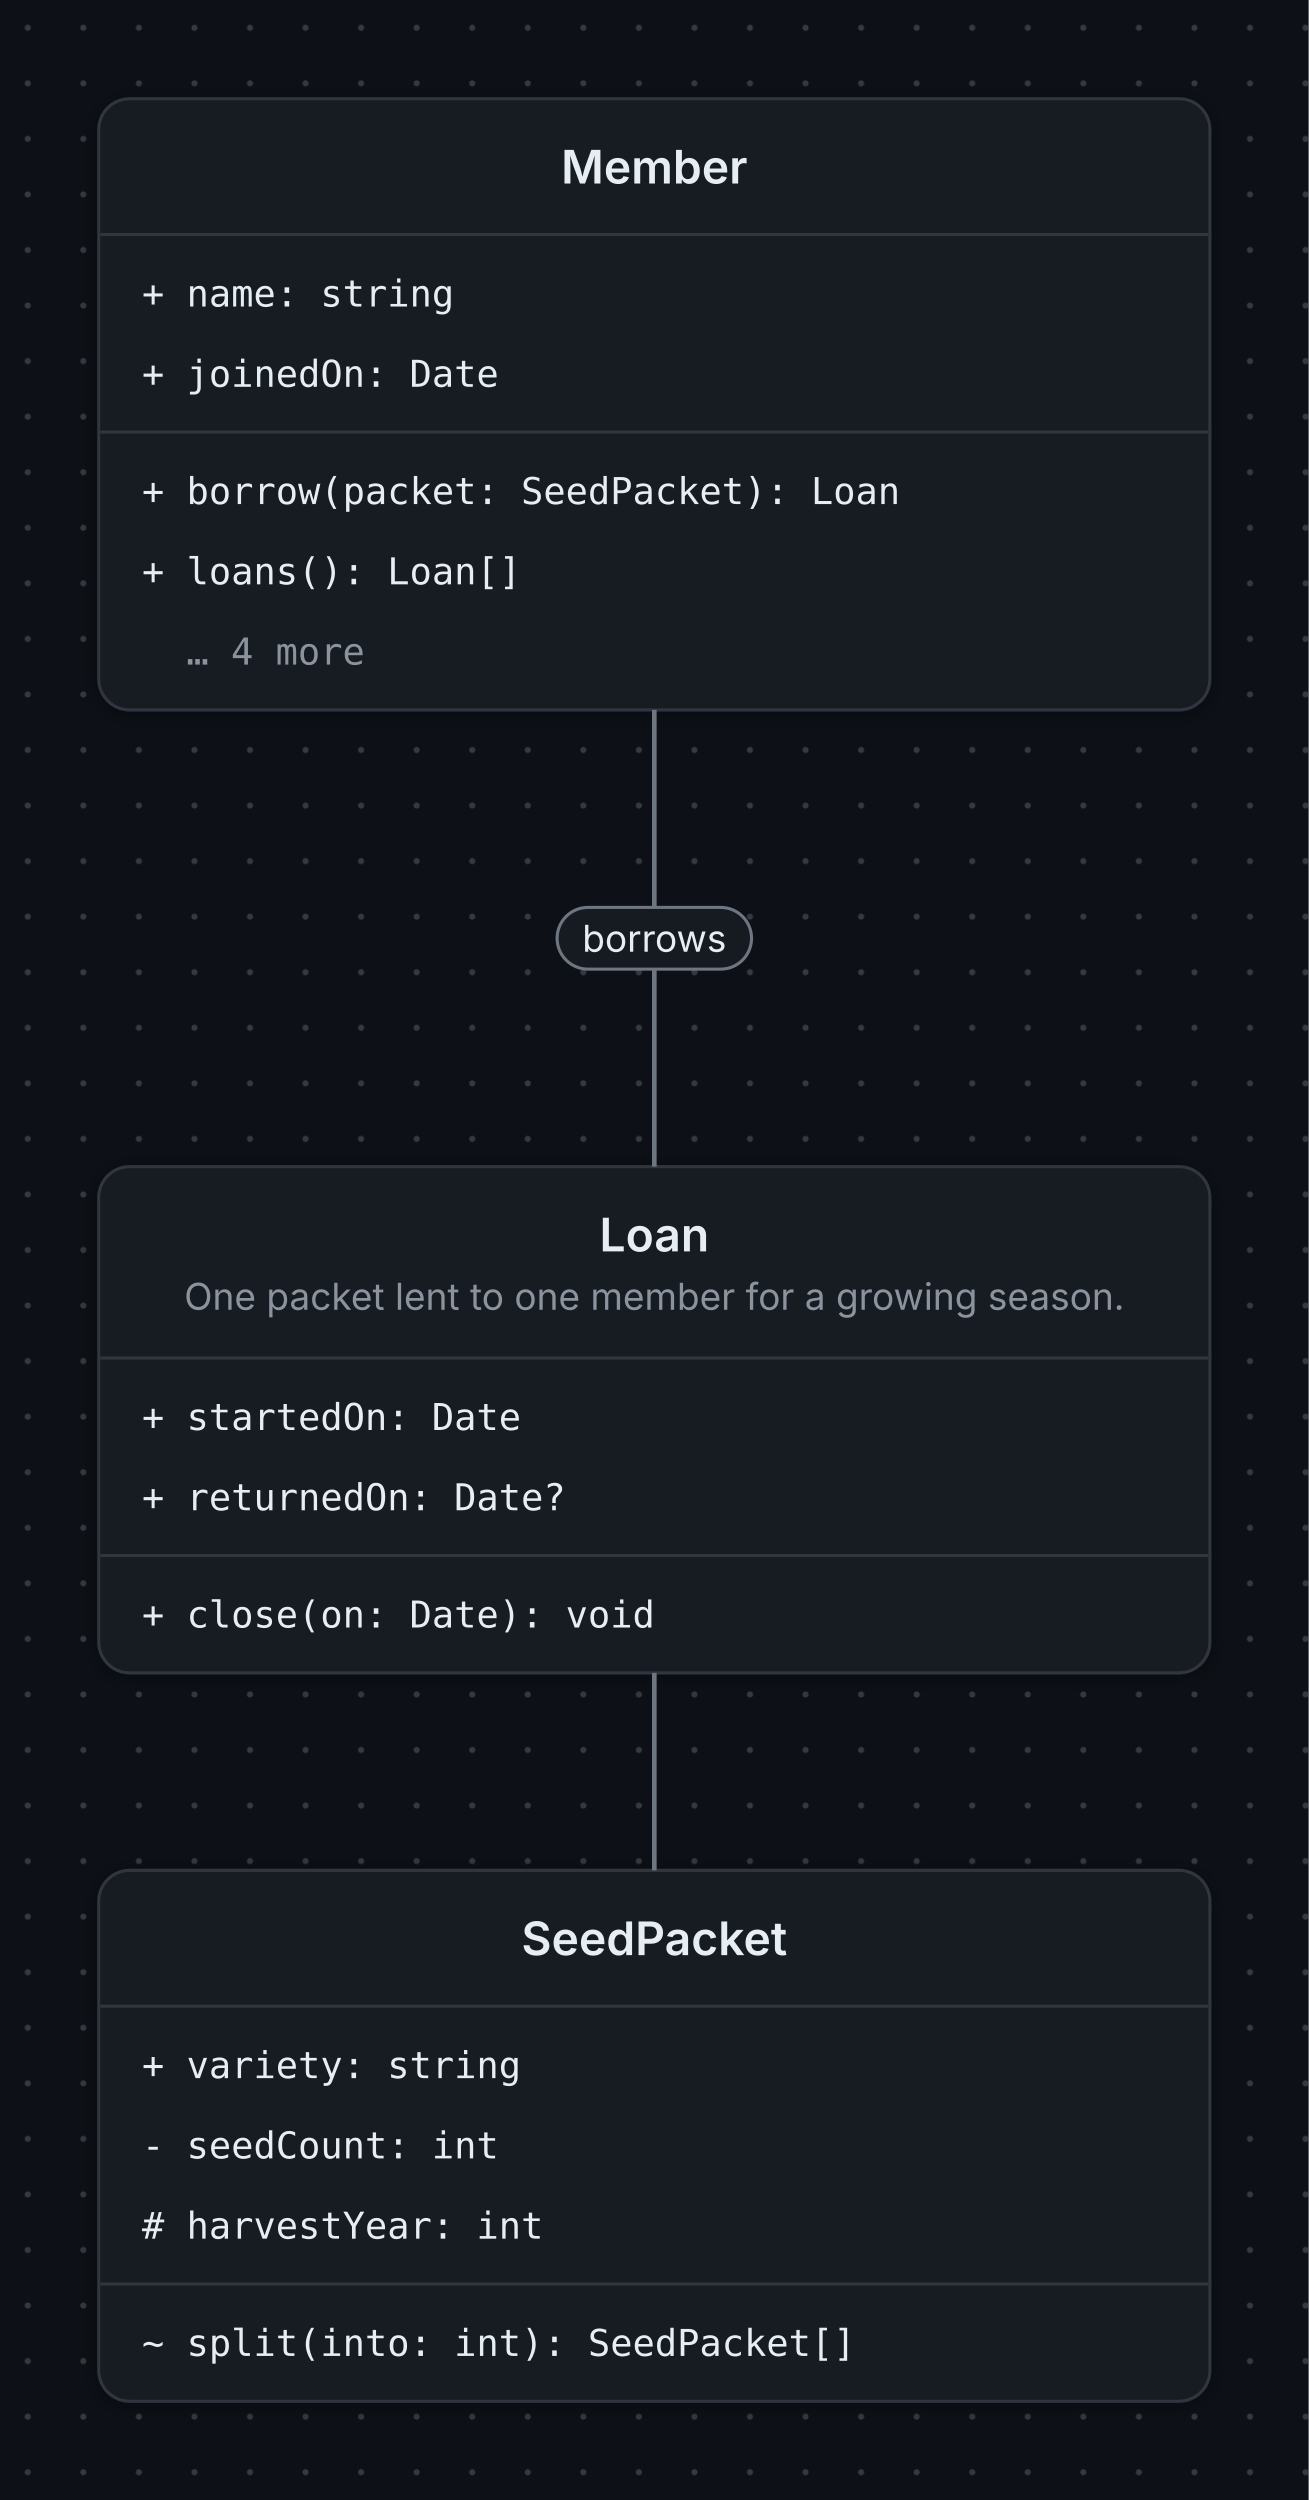
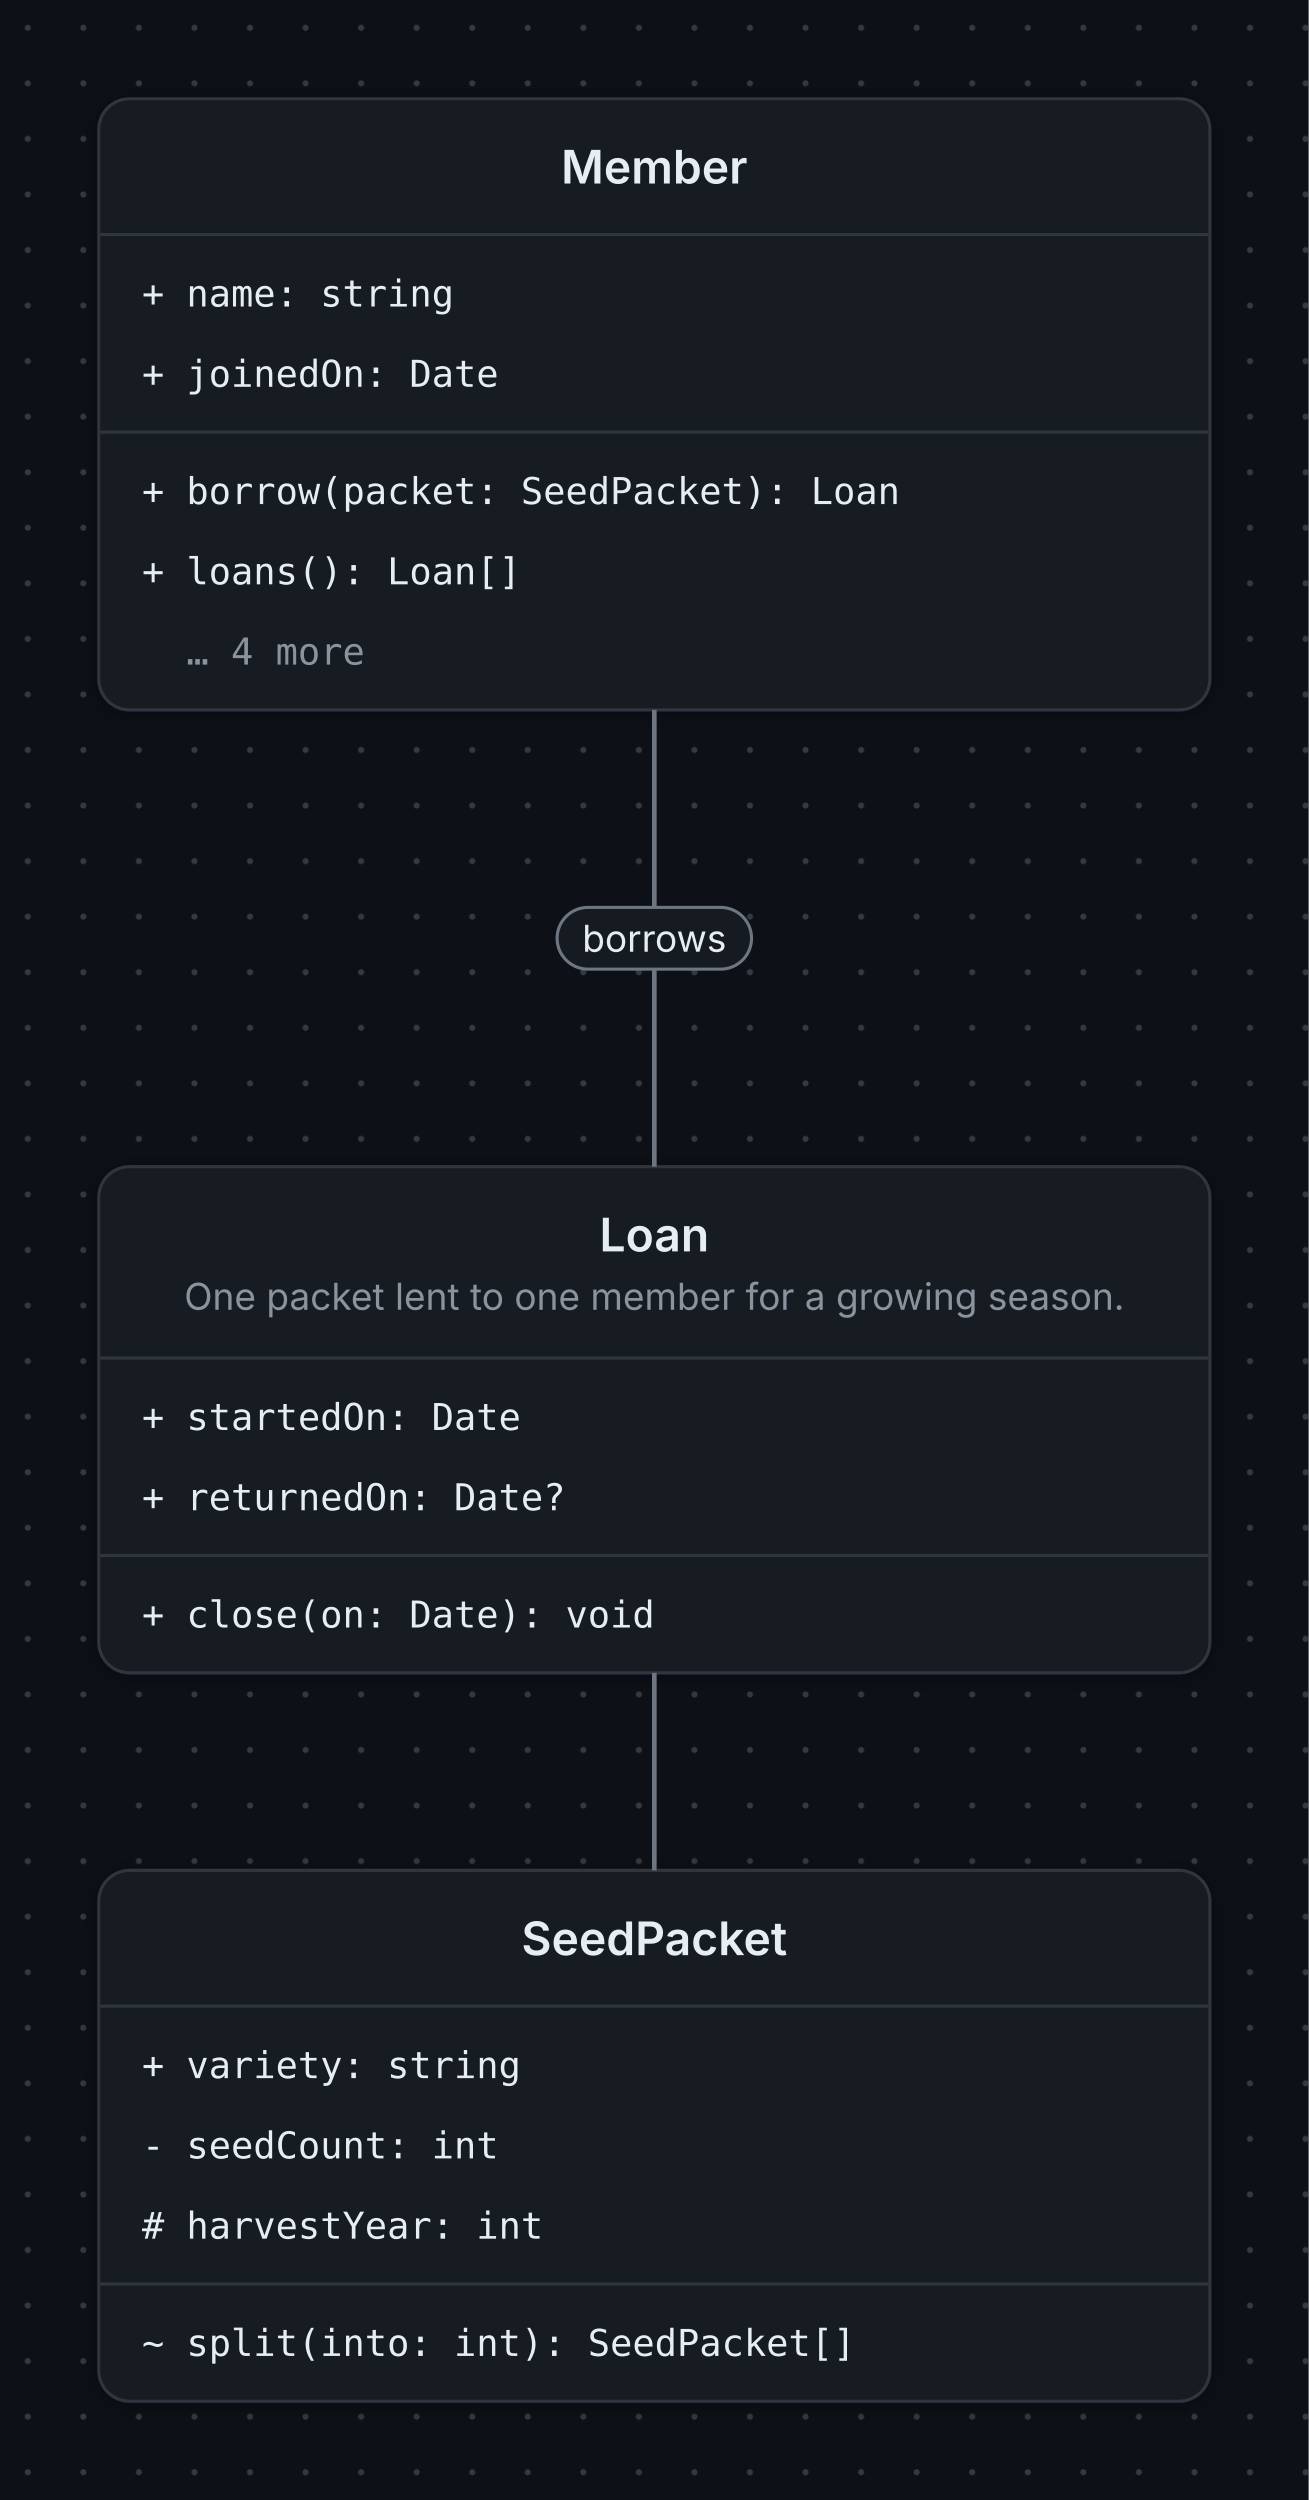
<svg xmlns="http://www.w3.org/2000/svg" width="424" height="810" viewBox="0 0 424 810">
  <defs>
    <pattern id="structa-grid-dark" width="18" height="18" patternUnits="userSpaceOnUse">
      <circle cx="9" cy="9" r="1" fill="#6e7681" fill-opacity="0.4" />
    </pattern>
    <filter id="structa-shadow-dark" x="-20%" y="-30%" width="140%" height="170%">
      <feDropShadow dx="0" dy="1" stdDeviation="3" flood-color="#010409" flood-opacity="0.5" />
    </filter>
  </defs>
  <rect width="424" height="810" fill="#0d1117" />
  <rect width="424" height="810" fill="url(#structa-grid-dark)" />
  <g class="card" data-id="member" data-kind="class">
    <rect x="32" y="32" width="360" height="198" rx="10" fill="#161b22" stroke="#30363d" stroke-width="1" filter="url(#structa-shadow-dark)" />
    <line class="divider" x1="32.5" y1="76" x2="391.5" y2="76" stroke="#30363d" stroke-width="1" />
    <line class="divider" x1="32.5" y1="140" x2="391.5" y2="140" stroke="#30363d" stroke-width="1" />
    <text x="212" y="59.46" font-family="Structa Inter, Inter, sans-serif" font-size="15" font-weight="600" fill="#e6edf3" text-anchor="middle">Member</text>
    <g class="more">
      <text x="60.4" y="215.32" font-family="Structa JetBrains Mono, JetBrains Mono, monospace" font-size="12" font-weight="400" fill="#8b949e">… 4 more</text>
    </g>
    <g class="row" data-id="properties[0]" data-kind="property">
-       <text x="46" y="99.32" font-family="Structa JetBrains Mono, JetBrains Mono, monospace" font-size="12" font-weight="400" fill="#e6edf3">+ name: string</text>
+       <g class="symbol">
+         <text x="46" y="99.32" font-family="Structa JetBrains Mono, JetBrains Mono, monospace" font-size="12" font-weight="400" fill="#e6edf3">+</text>
+       </g>
+       <text x="60.4" y="99.32" font-family="Structa JetBrains Mono, JetBrains Mono, monospace" font-size="12" font-weight="400" fill="#e6edf3">name: string</text>
    </g>
    <g class="row" data-id="properties[1]" data-kind="property">
-       <text x="46" y="125.32" font-family="Structa JetBrains Mono, JetBrains Mono, monospace" font-size="12" font-weight="400" fill="#e6edf3">+ joinedOn: Date</text>
+       <g class="symbol">
+         <text x="46" y="125.32" font-family="Structa JetBrains Mono, JetBrains Mono, monospace" font-size="12" font-weight="400" fill="#e6edf3">+</text>
+       </g>
+       <text x="60.4" y="125.32" font-family="Structa JetBrains Mono, JetBrains Mono, monospace" font-size="12" font-weight="400" fill="#e6edf3">joinedOn: Date</text>
    </g>
    <g class="row" data-id="borrow" data-kind="method">
-       <text x="46" y="163.32" font-family="Structa JetBrains Mono, JetBrains Mono, monospace" font-size="12" font-weight="400" fill="#e6edf3">+ borrow(packet: SeedPacket): Loan</text>
+       <g class="symbol">
+         <text x="46" y="163.32" font-family="Structa JetBrains Mono, JetBrains Mono, monospace" font-size="12" font-weight="400" fill="#e6edf3">+</text>
+       </g>
+       <text x="60.4" y="163.32" font-family="Structa JetBrains Mono, JetBrains Mono, monospace" font-size="12" font-weight="400" fill="#e6edf3">borrow(packet: SeedPacket): Loan</text>
    </g>
    <g class="row" data-id="methods[1]" data-kind="method">
-       <text x="46" y="189.32" font-family="Structa JetBrains Mono, JetBrains Mono, monospace" font-size="12" font-weight="400" fill="#e6edf3">+ loans(): Loan[]</text>
+       <g class="symbol">
+         <text x="46" y="189.32" font-family="Structa JetBrains Mono, JetBrains Mono, monospace" font-size="12" font-weight="400" fill="#e6edf3">+</text>
+       </g>
+       <text x="60.4" y="189.32" font-family="Structa JetBrains Mono, JetBrains Mono, monospace" font-size="12" font-weight="400" fill="#e6edf3">loans(): Loan[]</text>
    </g>
  </g>
  <g class="card" data-id="loan" data-kind="class">
    <rect x="32" y="378" width="360" height="164" rx="10" fill="#161b22" stroke="#30363d" stroke-width="1" filter="url(#structa-shadow-dark)" />
    <line class="divider" x1="32.5" y1="440" x2="391.5" y2="440" stroke="#30363d" stroke-width="1" />
    <line class="divider" x1="32.5" y1="504" x2="391.5" y2="504" stroke="#30363d" stroke-width="1" />
    <text x="212" y="405.46" font-family="Structa Inter, Inter, sans-serif" font-size="15" font-weight="600" fill="#e6edf3" text-anchor="middle">Loan</text>
    <text x="212" y="424.37" font-family="Structa Inter, Inter, sans-serif" font-size="12" font-weight="400" fill="#8b949e" text-anchor="middle">One packet lent to one member for a growing season.</text>
    <g class="row" data-id="properties[0]" data-kind="property">
-       <text x="46" y="463.32" font-family="Structa JetBrains Mono, JetBrains Mono, monospace" font-size="12" font-weight="400" fill="#e6edf3">+ startedOn: Date</text>
+       <g class="symbol">
+         <text x="46" y="463.32" font-family="Structa JetBrains Mono, JetBrains Mono, monospace" font-size="12" font-weight="400" fill="#e6edf3">+</text>
+       </g>
+       <text x="60.4" y="463.32" font-family="Structa JetBrains Mono, JetBrains Mono, monospace" font-size="12" font-weight="400" fill="#e6edf3">startedOn: Date</text>
    </g>
    <g class="row" data-id="properties[1]" data-kind="property">
-       <text x="46" y="489.32" font-family="Structa JetBrains Mono, JetBrains Mono, monospace" font-size="12" font-weight="400" fill="#e6edf3">+ returnedOn: Date?</text>
+       <g class="symbol">
+         <text x="46" y="489.32" font-family="Structa JetBrains Mono, JetBrains Mono, monospace" font-size="12" font-weight="400" fill="#e6edf3">+</text>
+       </g>
+       <text x="60.4" y="489.32" font-family="Structa JetBrains Mono, JetBrains Mono, monospace" font-size="12" font-weight="400" fill="#e6edf3">returnedOn: Date?</text>
    </g>
    <g class="row" data-id="methods[0]" data-kind="method">
-       <text x="46" y="527.32" font-family="Structa JetBrains Mono, JetBrains Mono, monospace" font-size="12" font-weight="400" fill="#e6edf3">+ close(on: Date): void</text>
+       <g class="symbol">
+         <text x="46" y="527.32" font-family="Structa JetBrains Mono, JetBrains Mono, monospace" font-size="12" font-weight="400" fill="#e6edf3">+</text>
+       </g>
+       <text x="60.4" y="527.32" font-family="Structa JetBrains Mono, JetBrains Mono, monospace" font-size="12" font-weight="400" fill="#e6edf3">close(on: Date): void</text>
    </g>
  </g>
  <g class="card" data-id="packet" data-kind="class">
    <rect x="32" y="606" width="360" height="172" rx="10" fill="#161b22" stroke="#30363d" stroke-width="1" filter="url(#structa-shadow-dark)" />
    <line class="divider" x1="32.5" y1="650" x2="391.5" y2="650" stroke="#30363d" stroke-width="1" />
    <line class="divider" x1="32.5" y1="740" x2="391.5" y2="740" stroke="#30363d" stroke-width="1" />
    <text x="212" y="633.46" font-family="Structa Inter, Inter, sans-serif" font-size="15" font-weight="600" fill="#e6edf3" text-anchor="middle">SeedPacket</text>
    <g class="row" data-id="properties[0]" data-kind="property">
-       <text x="46" y="673.32" font-family="Structa JetBrains Mono, JetBrains Mono, monospace" font-size="12" font-weight="400" fill="#e6edf3">+ variety: string</text>
+       <g class="symbol">
+         <text x="46" y="673.32" font-family="Structa JetBrains Mono, JetBrains Mono, monospace" font-size="12" font-weight="400" fill="#e6edf3">+</text>
+       </g>
+       <text x="60.4" y="673.32" font-family="Structa JetBrains Mono, JetBrains Mono, monospace" font-size="12" font-weight="400" fill="#e6edf3">variety: string</text>
    </g>
    <g class="row" data-id="properties[1]" data-kind="property">
-       <text x="46" y="699.32" font-family="Structa JetBrains Mono, JetBrains Mono, monospace" font-size="12" font-weight="400" fill="#e6edf3">- seedCount: int</text>
+       <g class="symbol">
+         <text x="46" y="699.32" font-family="Structa JetBrains Mono, JetBrains Mono, monospace" font-size="12" font-weight="400" fill="#e6edf3">-</text>
+       </g>
+       <text x="60.4" y="699.32" font-family="Structa JetBrains Mono, JetBrains Mono, monospace" font-size="12" font-weight="400" fill="#e6edf3">seedCount: int</text>
    </g>
    <g class="row" data-id="properties[2]" data-kind="property">
-       <text x="46" y="725.32" font-family="Structa JetBrains Mono, JetBrains Mono, monospace" font-size="12" font-weight="400" fill="#e6edf3"># harvestYear: int</text>
+       <g class="symbol">
+         <text x="46" y="725.32" font-family="Structa JetBrains Mono, JetBrains Mono, monospace" font-size="12" font-weight="400" fill="#e6edf3">#</text>
+       </g>
+       <text x="60.4" y="725.32" font-family="Structa JetBrains Mono, JetBrains Mono, monospace" font-size="12" font-weight="400" fill="#e6edf3">harvestYear: int</text>
    </g>
    <g class="row" data-id="methods[0]" data-kind="method">
-       <text x="46" y="763.32" font-family="Structa JetBrains Mono, JetBrains Mono, monospace" font-size="12" font-weight="400" fill="#e6edf3">~ split(into: int): SeedPacket[]</text>
+       <g class="symbol">
+         <text x="46" y="763.32" font-family="Structa JetBrains Mono, JetBrains Mono, monospace" font-size="12" font-weight="400" fill="#e6edf3">~</text>
+       </g>
+       <text x="60.4" y="763.32" font-family="Structa JetBrains Mono, JetBrains Mono, monospace" font-size="12" font-weight="400" fill="#e6edf3">split(into: int): SeedPacket[]</text>
    </g>
  </g>
  <g class="line" data-id="edges[0]" data-kind="association" data-from="member" data-to="loan">
    <path d="M212 230 L212 378" fill="none" stroke="#6e7681" stroke-width="1.5" stroke-linejoin="round" />
  </g>
  <g class="line" data-id="edges[1]" data-kind="association" data-from="loan" data-to="packet">
    <path d="M212 542 L212 606" fill="none" stroke="#6e7681" stroke-width="1.5" stroke-linejoin="round" />
  </g>
  <g class="line-labels">
    <g class="line-label" data-line="edges[0]">
      <rect x="180.5" y="294" width="63" height="20" rx="10" fill="#161b22" stroke="#6e7681" stroke-width="1" />
      <text x="212" y="308.37" font-family="Structa Inter, Inter, sans-serif" font-size="12" font-weight="400" fill="#e6edf3" text-anchor="middle">borrows</text>
    </g>
  </g>
</svg>
